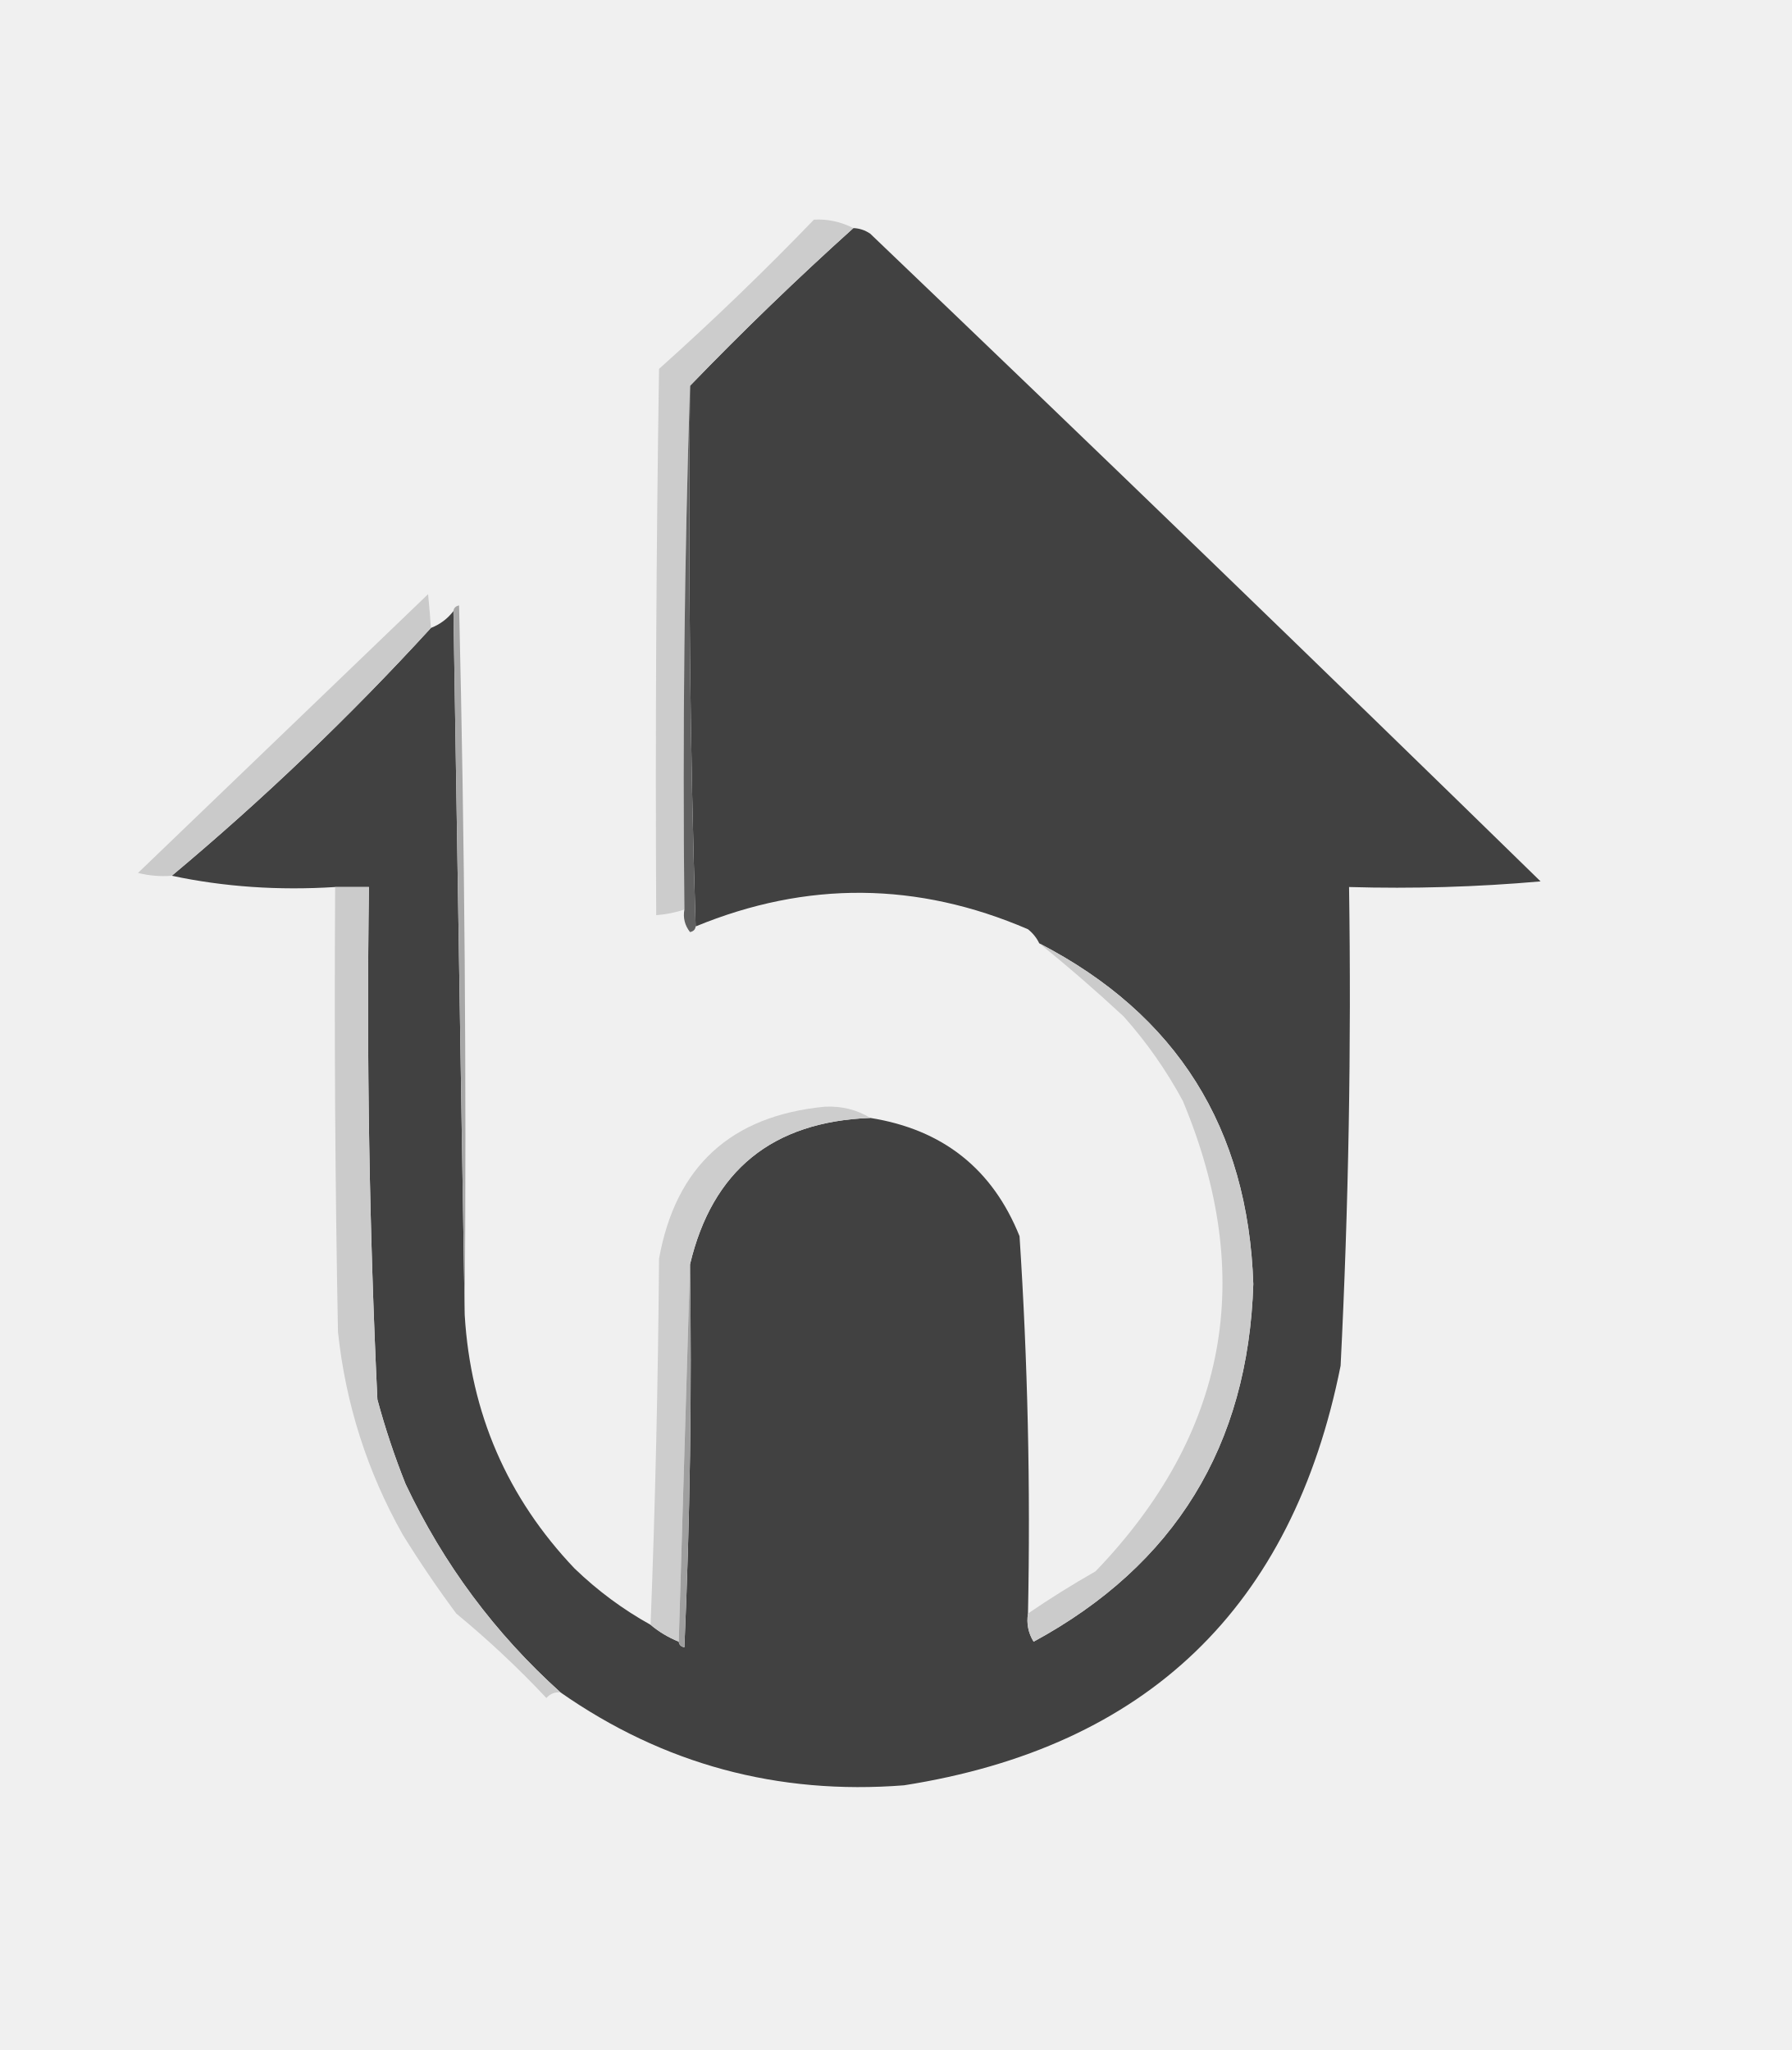
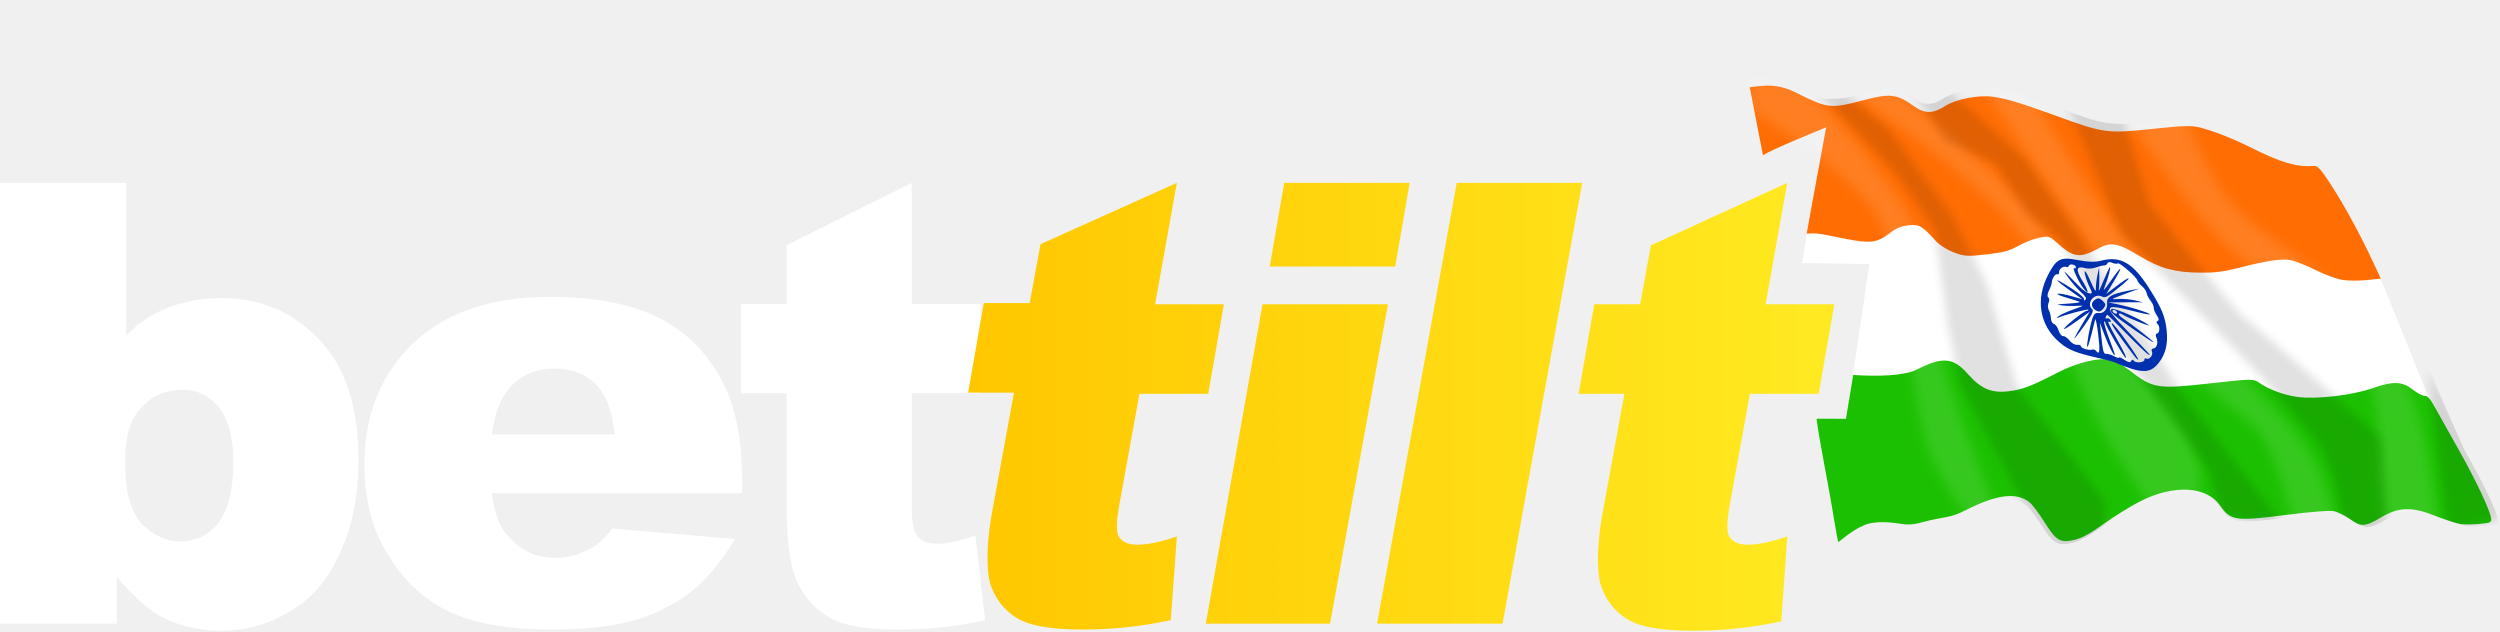
- <svg xmlns="http://www.w3.org/2000/svg" version="1.1" width="318px" height="364px" style="shape-rendering:geometricPrecision; text-rendering:geometricPrecision; image-rendering:optimizeQuality; fill-rule:evenodd; clip-rule:evenodd">
-   <g>
-     <path style="opacity:1" fill="#414141" d="M 151.5,40.5 C 152.583,40.539 153.583,40.873 154.5,41.5C 194.359,79.603 234.026,117.937 273.5,156.5C 262.186,157.499 250.853,157.832 239.5,157.5C 239.921,185.861 239.421,214.194 238,242.5C 229.447,285.387 203.614,310.22 160.5,317C 138.076,318.757 117.743,313.257 99.5,300.5C 87.885,290.042 78.718,277.709 72,263.5C 70.037,258.58 68.371,253.58 67,248.5C 65.564,218.196 65.064,187.863 65.5,157.5C 63.5,157.5 61.5,157.5 59.5,157.5C 49.442,158.14 39.776,157.473 30.5,155.5C 46.795,141.872 62.129,127.205 76.5,111.5C 78.141,110.853 79.474,109.853 80.5,108.5C 81.167,150.167 81.833,191.833 82.5,233.5C 83.552,250.93 90.052,265.93 102,278.5C 106.114,282.461 110.614,285.794 115.5,288.5C 116.965,289.737 118.632,290.737 120.5,291.5C 120.56,292.043 120.893,292.376 121.5,292.5C 122.5,269.843 122.833,247.176 122.5,224.5C 126.458,207.825 137.125,199.158 154.5,198.5C 167.369,200.548 176.202,207.548 181,219.5C 182.457,241.78 182.957,264.114 182.5,286.5C 182.215,288.288 182.548,289.955 183.5,291.5C 208.581,277.887 221.581,256.72 222.5,228C 221.574,200.288 208.907,180.121 184.5,167.5C 184.047,166.542 183.381,165.708 182.5,165C 162.877,156.541 143.21,156.374 123.5,164.5C 122.502,132.671 122.168,100.671 122.5,68.5C 131.836,58.831 141.503,49.497 151.5,40.5 Z" />
+ <svg xmlns="http://www.w3.org/2000/svg" width="2783" height="703" viewBox="0 0 2783 703" fill="none">
+   <path d="M2029.48 293.166L2080.84 293.934L2073.69 343.824L2066.07 394.591L2063.53 411.119L2062.32 420.125L2059.57 438.998L2064.64 436.321L2077.93 434.695C2106.76 436.634 2119.74 425.75 2133.58 418.454C2144.13 412.898 2152.4 409.574 2159.45 408.594C2171.22 406.961 2179.62 411.823 2189.62 423.634C2204.39 441.096 2216.17 446.382 2235.09 444.065C2250.52 442.175 2260.27 438.338 2290.27 422.3C2311.19 411.118 2335.57 405.274 2348.15 408.429C2352.58 409.542 2361.76 414.959 2368.54 420.465C2394.84 441.828 2399.31 442.589 2458.71 435.955C2503.94 430.901 2505.65 430.891 2512.01 435.441C2523.35 443.55 2539.39 449.83 2554.61 452.126C2575.09 455.213 2615.14 450.609 2637.25 442.626C2660.57 434.205 2670.42 434.577 2682.36 444.342C2687.55 448.583 2693.57 451.853 2695.73 451.608C2698.49 451.296 2701.74 455.088 2706.6 464.312C2710.42 471.543 2722.2 493.279 2732.79 512.616C2703.09 443.608 2676.22 372.981 2649.42 309.042L2634.65 310.514C2626.25 311.349 2614.26 311.237 2608.01 310.255C2601.76 309.274 2588.19 303.924 2577.85 298.364C2567.51 292.804 2555 287.387 2550.05 286.329C2540.34 284.25 2522.64 286.998 2490.75 295.539C2475.98 299.493 2466.38 300.656 2450.74 300.399C2422.46 299.933 2406.3 295.178 2383.96 280.732C2358.54 264.302 2351.71 262.932 2337.11 271.336C2317.77 282.47 2310.17 281.416 2293.38 265.27C2283.46 255.736 2283.02 255.573 2272.25 257.825C2266.21 259.09 2255.85 263.319 2249.25 267.219C2239.24 273.129 2233.38 274.76 2214.07 277.001C2192.86 279.461 2189.78 279.228 2177.94 274.315C2170.52 271.233 2162.15 265.558 2158.29 260.987C2142.93 242.783 2139.62 240.73 2127.73 242.075C2119.34 243.024 2114.16 245.37 2106.27 251.778C2093.11 262.469 2085.63 263.332 2057.97 257.365C2029.25 251.169 2024.19 250.317 2012.64 252.036L2006.11 292.985L2029.48 293.166ZM2006.93 455.742C2007.01 456.453 2007.06 456.97 2007.14 457.744C2009.67 480.112 2012.69 555.462 2012.89 601.551C2012.97 620.864 2013.18 636.848 2013.35 637.071L2013.36 637.07C2013.19 636.847 2012.98 620.854 2012.9 601.541C2012.69 555.452 2009.68 480.111 2007.15 457.743C2007.07 456.985 2007.01 456.446 2006.93 455.742ZM2231.04 565.25C2228.17 565.604 2225.14 566.188 2221.95 567.01C2237.9 562.903 2249.74 564.694 2258.83 572.206C2258.83 572.205 2258.84 572.206 2258.83 572.206C2251.56 566.197 2242.53 563.852 2231.04 565.259L2231.04 565.25ZM2261.81 575.37C2265.4 579.698 2270.6 587.162 2275.01 594.487C2280.86 604.18 2284.99 610.172 2289.09 613.543C2284.99 610.172 2280.87 604.179 2275.02 594.486C2270.61 587.164 2265.4 579.701 2261.81 575.37ZM2097.16 603.726C2089.45 605.343 2082.55 607.058 2076.03 609.065C2082.55 607.056 2089.44 605.344 2097.16 603.726ZM2065.92 612.491C2055.91 616.201 2045.95 620.836 2033.81 627.09C2024.29 631.993 2017.3 635.404 2015.09 636.294C2017.31 635.401 2024.3 631.999 2033.81 627.1C2045.95 620.846 2055.92 616.202 2065.92 612.491ZM2463.21 569.563C2465.72 571.758 2467.93 574.274 2469.83 577.108C2471.99 580.347 2473.96 583.008 2476.08 585.152C2473.97 583.009 2472 580.344 2469.84 577.107C2467.94 574.271 2465.72 571.759 2463.21 569.563ZM2330.89 604.686C2326.12 607.909 2322.08 610.322 2318.43 612.117C2322.08 610.323 2326.12 607.911 2330.89 604.686ZM2486.18 591.085C2495.63 593.657 2510.71 592.231 2541 588.308C2568.32 584.769 2590.05 583.022 2595.11 583.964C2599.77 584.83 2608.08 589.018 2613.59 593.278C2608.08 589.018 2599.77 584.821 2595.11 583.955C2590.05 583.013 2568.32 584.76 2541 588.298C2510.7 592.223 2495.62 593.658 2486.18 591.085ZM2671.45 582.377C2665.8 583.043 2660.34 584.789 2654.58 587.68C2660.34 584.789 2665.79 583.03 2671.45 582.377ZM2641.63 595.194C2634.51 599.196 2629.79 600.64 2625.09 599.633C2629.78 600.639 2634.51 599.196 2641.63 595.194ZM2716.11 593.189C2724.8 596.475 2732.87 599.092 2736.07 599.576C2739.27 600.061 2745.38 600.159 2751.3 599.889C2745.38 600.157 2739.27 600.052 2736.07 599.567C2732.87 599.082 2724.8 596.472 2716.11 593.189Z" fill="white" />
+   <path d="M1958.15 95.931C1946.33 97.268 1947 96.203 1948.59 100.905C1951.51 116.88 1962.59 172.968 1962.59 172.968C1967.59 168.159 2032.9 141.717 2032.9 141.717L2016.93 228.472L2011.21 260.144C2023.92 259.139 2025.15 260.137 2054.06 265.777C2081.89 271.208 2089.44 270.334 2102.78 260.144C2110.78 254.035 2116.01 251.79 2124.48 250.832C2136.47 249.475 2139.8 251.389 2155.15 268.466C2159.01 272.753 2167.4 278.051 2174.87 280.907C2186.76 285.459 2189.86 285.654 2211.25 283.177C2230.74 280.92 2236.66 279.339 2246.79 273.685C2253.47 269.954 2263.94 265.886 2270.04 264.647C2280.91 262.442 2281.35 262.586 2291.28 271.516C2308.09 286.639 2315.75 287.58 2335.32 276.927C2350.1 268.884 2356.98 270.126 2382.47 285.454C2404.89 298.931 2421.15 303.308 2449.65 303.541C2465.41 303.669 2475.1 302.497 2490.01 298.656C2522.22 290.359 2540.08 287.637 2549.86 289.529C2554.84 290.492 2567.4 295.513 2577.78 300.688C2588.16 305.862 2601.81 310.816 2608.1 311.697C2614.4 312.578 2626.48 312.601 2634.95 311.749L2650.35 310.2L2639.41 286.866C2625.68 257.628 2606.76 223.473 2592.04 201.366C2582.76 187.43 2579.77 184.429 2575.43 184.734C2556.42 186.072 2539.38 181.099 2506.42 164.605C2486.83 154.799 2466.07 146.531 2450.54 142.355C2439.87 139.486 2432.88 139.639 2395.74 143.543C2345.79 148.794 2341.98 148.282 2289.67 129.242C2249.41 114.585 2233.33 109.709 2218.49 107.669C2202.71 105.499 2177.1 110.422 2165.63 117.836C2151.85 126.733 2142.97 126.87 2130.89 118.372C2112.18 105.202 2105.18 103.381 2075.46 111.283C2036.82 121.559 2034.41 120.567 1999.32 103.121C1981.99 94.505 1969.39 94.66 1958.15 95.931Z" fill="#FF6D03" />
+   <path d="M2160.07 401.64C2152.97 402.619 2144.63 405.862 2134 411.277C2120.03 418.387 2091.92 419.186 2062.92 417.446C2062.92 417.446 2056.97 454.759 2054.91 466.203C2024.41 466.116 2022.2 466.11 2022.2 466.11C2024.65 487.7 2034.42 533.529 2041.95 579.706C2044.91 597.843 2046.15 603.357 2046.33 603.572C2046.5 603.786 2061.96 589.987 2074.08 585.208C2074.08 585.208 2085.26 577.946 2115.92 583.149C2122.66 584.295 2129.59 584.101 2136.19 582.284C2165.5 574.211 2168.89 577.787 2188.5 567.822C2223 550.29 2244.71 547.641 2259.29 559.181C2262.32 561.572 2269.6 571.223 2275.48 580.627C2288.81 601.963 2293.22 604.67 2308.87 601.098C2317.48 599.131 2326.48 594.223 2342.37 582.841C2354.32 574.28 2372.48 563.066 2382.73 557.918C2420.23 539.076 2456.4 541.122 2471.54 562.948C2483.07 579.565 2488.86 580.415 2543.08 573.429C2570.58 569.885 2592.46 568.099 2597.54 568.985C2602.22 569.799 2610.57 573.812 2616.09 577.9C2628.07 586.768 2633.08 586.524 2650.16 576.235C2669.94 564.316 2684.35 563.794 2710.44 574.049C2722.01 578.595 2734.98 582.807 2739.27 583.412C2743.57 584.016 2753.06 583.941 2760.37 583.244C2772.52 582.084 2773.61 581.562 2773.1 577.122C2772.1 568.197 2755.76 533.656 2736.37 499.451C2725.82 480.825 2714.07 459.886 2710.26 452.921C2705.41 444.035 2702.16 440.39 2699.38 440.704C2697.2 440.951 2691.17 437.821 2685.97 433.748C2673.99 424.373 2664.08 424.058 2640.59 432.297C2618.31 440.109 2577.99 444.744 2557.41 441.857C2542.1 439.71 2526 433.717 2514.63 425.937C2508.25 421.573 2506.52 421.596 2460.99 426.685C2401.21 433.366 2396.72 432.644 2370.36 412.134C2363.56 406.848 2354.36 401.661 2349.9 400.607C2337.26 397.618 2312.71 403.372 2291.62 414.267C2261.36 429.894 2251.54 433.651 2236.01 435.547C2216.96 437.873 2205.14 432.821 2190.35 416.025C2180.35 404.665 2171.92 400.008 2160.07 401.64Z" fill="#1BC100" />
+   <mask id="mask0_1582_158" style="mask-type:luminance" maskUnits="userSpaceOnUse" x="1941" y="85" width="841" height="543">
+     <path d="M1953.35 86.225C1941.29 87.59 1940.74 87.925 1942.37 92.736C1947.25 107.113 1956.57 148.471 1964.6 191.348C1969.55 217.795 1974.59 243.823 1975.79 249.186L1976.73 253.42L1976.66 253.429L1991.37 343.372L1996.24 446.481L1996.8 446.703C1996.97 448.782 1997.23 451.12 1997.54 453.907C1999.98 475.493 2002.54 548.252 2002.41 592.768C2002.36 611.422 2002.46 626.858 2002.64 627.073C2002.81 627.287 2012.32 622.886 2023.76 617.294C2057.19 600.952 2074.61 595.801 2119.44 589.021C2159.48 582.964 2161.07 582.526 2183.24 571.467C2218.57 553.844 2240.77 551.146 2255.66 562.65C2258.75 565.033 2266.16 574.664 2272.15 584.054C2285.73 605.359 2290.24 608.051 2306.24 604.439C2315.06 602.449 2324.28 597.525 2340.56 586.1C2352.8 577.507 2371.4 566.239 2381.89 561.064C2420.3 542.122 2457.27 544.074 2472.7 565.863C2484.45 582.453 2490.37 583.295 2545.84 576.168C2573.97 572.553 2596.35 570.708 2601.55 571.582C2606.33 572.385 2614.85 576.37 2620.49 580.445C2632.71 589.283 2637.84 589.032 2655.33 578.697C2675.6 566.726 2690.33 566.159 2716.99 576.348C2728.81 580.865 2742.07 585.052 2746.45 585.645C2750.84 586.239 2760.55 586.133 2768.03 585.417C2780.46 584.226 2781.57 583.7 2781.07 579.26C2780.06 570.337 2763.44 535.834 2743.7 501.674C2709.71 426.513 2679.43 349.29 2648.73 281.729C2634.72 251.815 2615.4 216.871 2600.37 194.252C2590.89 179.994 2587.84 176.923 2583.41 177.234C2564.01 178.598 2546.61 173.5 2512.97 156.619C2492.97 146.583 2471.77 138.123 2455.92 133.847C2445.03 130.91 2437.89 131.068 2399.99 135.052C2349.01 140.411 2345.12 139.886 2291.73 120.396C2250.63 105.392 2234.21 100.397 2219.07 98.306C2202.96 96.082 2176.83 101.107 2165.11 108.687C2151.05 117.786 2142 117.924 2129.67 109.228C2110.56 95.751 2108.38 95.517 2078.05 103.593C2038.61 114.094 2021.48 112.423 1985.66 94.567C1967.97 85.749 1964.82 84.927 1953.35 86.225Z" fill="white" />
+   </mask>
+   <g mask="url(#mask0_1582_158)">
+     <g opacity="0.4">
+       <g opacity="0.3" filter="url(#filter0_f_1582_158)">
+         <path fill-rule="evenodd" clip-rule="evenodd" d="M1947.12 84.821L1948.12 121.365C1948.12 121.365 2011.87 162.33 2040.39 187.579C2058.73 203.813 2078.04 220.319 2090.5 241.903C2103.89 265.106 2108.87 292.773 2114.93 319.123C2121.87 349.236 2122.98 380.474 2128.45 410.902C2134.15 442.57 2136.65 475.532 2148.55 505.285C2162.24 539.51 2206.23 598.735 2206.23 598.735L2226.07 579.828C2226.07 579.828 2178.84 461.766 2161.82 400.47C2148.78 353.551 2151.17 302.123 2133.03 257.083C2122.39 230.638 2104.17 208.166 2087.27 185.614C2063.03 153.27 2007.89 94.609 2007.89 94.609L1947.12 84.821ZM2081.18 76.322L2045.47 93.696C2045.47 93.696 2200.41 192.188 2253.46 266.789C2279.61 303.568 2285.06 352.428 2302.45 394.556C2313.06 420.245 2323.28 446.219 2336.19 470.723C2353.3 503.211 2393.86 564.175 2393.86 564.175L2439.13 575.716C2439.13 575.716 2452.61 543.99 2449.42 527.902C2433.86 449.366 2355.84 400.681 2314.35 333.217C2296.93 304.896 2287.06 271.356 2266.72 245.296C2214.75 178.709 2081.18 76.322 2081.18 76.322ZM2186.6 64.396C2186.6 64.396 2279.19 206.92 2329.73 274.823C2368.95 327.531 2409.23 379.661 2453.75 427.427C2474.6 449.8 2503.88 463.822 2520.48 489.867C2539.11 519.095 2553.72 589.42 2553.72 589.42L2605.56 603.547C2605.56 603.547 2591.59 540.993 2576.53 513.522C2555.39 474.931 2521.07 446.26 2492.94 412.998C2446.37 357.914 2394.86 307.277 2351.92 248.983C2313.58 196.931 2248.48 84.054 2248.48 84.054L2186.6 64.396ZM2419.63 98.017L2362.58 121.142C2362.58 121.142 2443.09 249.137 2501.25 292.082C2518.54 304.852 2542.99 302.799 2560.4 315.387C2585.85 333.783 2606.44 360.266 2622.04 388.398C2634.52 410.91 2641.8 436.706 2646.1 462.322C2649.78 484.2 2645.89 506.702 2647.35 528.84C2648.72 549.763 2654.42 591.353 2654.42 591.353L2714.82 597.854C2714.82 597.854 2705.15 490.033 2684.55 441.309C2665.77 396.891 2634.16 359.048 2602.19 323.984C2565.13 283.328 2510.85 261.982 2477.18 218.15C2450.39 183.286 2419.63 98.017 2419.63 98.017Z" fill="white" />
+       </g>
+       <g opacity="0.3" filter="url(#filter1_f_1582_158)">
+         <path fill-rule="evenodd" clip-rule="evenodd" d="M2000.9 78.076L2109.12 190.735L2154.29 256.323L2168.59 363.106L2182.54 427.505L2247.7 552.107L2269.36 606.212L2342.68 626.2L2343.81 557.726L2244.97 429.873L2212.35 318.092L2172.18 237.798L2101.4 142.123L2023.35 80.256L2000.9 78.076ZM2114.02 77.06L2165.15 156.114L2221.45 182.738L2256.54 237.684L2293.1 266.541L2370.81 403.855L2404.84 449.491L2460.09 525.72L2472.19 573.835L2547.43 591.246L2430.36 439.534L2312.05 257.327L2254.08 176.687L2177.43 107.6L2147.17 75.669L2114.02 77.06ZM2288.19 85.639L2318.53 157.614L2361.07 258.852L2514.27 415.899L2583.21 495.299L2598.64 533.617L2609.09 586.631L2658.9 595.138L2651.17 487.61C2651.17 487.61 2507.96 360.056 2498.4 354.068C2488.84 348.08 2392.99 226.959 2392.99 226.959L2358.16 115.427L2288.19 85.639ZM2702.73 413.431L2724.93 590.018L2800.87 574.365L2702.73 413.431Z" fill="black" />
+       </g>
+     </g>
  </g>
-   <g>
-     <path style="opacity:1" fill="#cccccc" d="M 151.5,40.5 C 141.503,49.497 131.836,58.831 122.5,68.5C 121.502,99.329 121.169,130.329 121.5,161.5C 119.883,162.038 118.216,162.371 116.5,162.5C 116.333,130.165 116.5,97.832 117,65.5C 126.497,57.003 135.664,48.17 144.5,39C 146.922,38.865 149.255,39.365 151.5,40.5 Z" />
-   </g>
-   <g>
-     <path style="opacity:1" fill="#606060" d="M 122.5,68.5 C 122.168,100.671 122.502,132.671 123.5,164.5C 123.44,165.043 123.107,165.376 122.5,165.5C 121.571,164.311 121.238,162.978 121.5,161.5C 121.169,130.329 121.502,99.329 122.5,68.5 Z" />
-   </g>
-   <g>
-     <path style="opacity:1" fill="#a7a7a7" d="M 80.5,108.5 C 80.56,107.957 80.893,107.624 81.5,107.5C 82.5,149.495 82.833,191.495 82.5,233.5C 81.833,191.833 81.167,150.167 80.5,108.5 Z" />
-   </g>
-   <g>
-     <path style="opacity:1" fill="#cacaca" d="M 76.5,111.5 C 62.129,127.205 46.795,141.872 30.5,155.5C 28.473,155.662 26.473,155.495 24.5,155C 41.693,138.472 58.86,121.972 76,105.5C 76.225,107.791 76.392,109.791 76.5,111.5 Z" />
-   </g>
-   <g>
-     <path style="opacity:1" fill="#cbcbcb" d="M 184.5,167.5 C 208.907,180.121 221.574,200.288 222.5,228C 221.581,256.72 208.581,277.887 183.5,291.5C 182.548,289.955 182.215,288.288 182.5,286.5C 186.31,283.89 190.31,281.39 194.5,279C 217.906,254.633 223.072,226.8 210,195.5C 207.084,190.085 203.584,185.085 199.5,180.5C 194.543,175.895 189.543,171.562 184.5,167.5 Z" />
-   </g>
-   <g>
-     <path style="opacity:1" fill="#cdcdcd" d="M 154.5,198.5 C 137.125,199.158 126.458,207.825 122.5,224.5C 121.833,246.833 121.167,269.167 120.5,291.5C 118.632,290.737 116.965,289.737 115.5,288.5C 116.332,267.004 116.832,245.337 117,223.5C 119.949,207.091 129.783,198.091 146.5,196.5C 149.486,196.382 152.152,197.048 154.5,198.5 Z" />
-   </g>
-   <g>
-     <path style="opacity:1" fill="#9f9f9f" d="M 122.5,224.5 C 122.833,247.176 122.5,269.843 121.5,292.5C 120.893,292.376 120.56,292.043 120.5,291.5C 121.167,269.167 121.833,246.833 122.5,224.5 Z" />
-   </g>
-   <g>
-     <path style="opacity:1" fill="#cbcbcb" d="M 59.5,157.5 C 61.5,157.5 63.5,157.5 65.5,157.5C 65.064,187.863 65.564,218.196 67,248.5C 68.371,253.58 70.037,258.58 72,263.5C 78.718,277.709 87.885,290.042 99.5,300.5C 98.504,300.414 97.671,300.748 97,301.5C 92.021,296.189 86.687,291.189 81,286.5C 77.638,281.97 74.471,277.303 71.5,272.5C 65.203,261.321 61.37,249.321 60,236.5C 59.5,210.169 59.333,183.835 59.5,157.5 Z" />
-   </g>
+   <path d="M2298.81 288.006C2290.63 288.536 2286.69 293.201 2280.35 305.156C2265.55 333.031 2270.22 361.86 2292.63 381.096C2302.27 389.374 2311.09 392.943 2335.27 398.362C2345.6 400.678 2355.33 403.425 2356.9 404.465C2358.47 405.504 2365.56 408.179 2372.65 410.412C2387.82 415.187 2395.59 413.565 2403.03 404.057C2410.63 394.363 2413.45 383.103 2411.98 368.358C2410.41 352.609 2406.63 343.371 2392.86 321.603C2374.51 292.601 2360.6 284.514 2338.9 290.221C2332.27 291.964 2324.74 291.766 2313.22 289.551C2307.13 288.379 2302.53 287.765 2298.81 288.006ZM2306.04 294.345C2308.2 294.327 2310.72 295.568 2310.94 297.506C2311.07 298.688 2310.18 299.148 2308.96 298.533C2306.16 297.116 2314.05 314.336 2319.22 320.922C2326.03 329.586 2325.18 323.833 2317.95 312.245C2310.23 299.89 2311.31 295.691 2321.48 298.514C2324.54 299.365 2329.91 298.988 2333.4 297.675C2336.9 296.362 2340.91 295.38 2342.31 295.492C2343.72 295.603 2345.36 294.581 2345.96 293.219C2346.7 291.526 2348.45 291.341 2351.48 292.635C2353.92 293.677 2356.65 293.926 2357.54 293.185C2359.35 291.677 2378.98 308.863 2379.37 312.301C2379.51 313.509 2381.77 316.309 2384.39 318.527C2387.01 320.745 2389.33 324.12 2389.54 326.026C2389.76 327.931 2391.7 331.741 2393.86 334.494C2396.03 337.247 2397.69 340.882 2397.56 342.569C2397.43 344.256 2398.89 347.982 2400.82 350.847C2403.44 354.749 2403.72 356.35 2401.9 357.231C2400.18 358.07 2400.23 359.164 2402.06 361.035C2404.9 363.924 2404.01 371.165 2400.77 371.531C2399.65 371.658 2399.51 373.587 2400.46 375.816C2402.78 381.262 2401.09 387.496 2397.16 387.94C2395.27 388.154 2394.59 389.563 2395.5 391.392C2397.32 395.077 2392.69 400.895 2389.3 399.18C2387.98 398.517 2387.03 399.051 2387.18 400.365C2387.54 403.538 2377.55 404.574 2375.34 401.595C2374.07 399.901 2373.27 400.01 2372.4 401.995C2371.56 403.888 2369.28 403.467 2364.97 400.628C2361.55 398.372 2358.83 397.226 2358.93 398.079C2359.02 398.933 2356.56 398.257 2353.45 396.578C2350.34 394.899 2346.33 393.691 2344.53 393.894C2341.87 394.195 2340.93 391.049 2339.42 376.758L2337.57 359.253L2342.97 373.538C2347.83 386.372 2354.48 398.858 2354.16 394.547C2354.1 393.626 2351.17 385.383 2347.66 376.232C2344.16 367.081 2341.79 358.941 2342.39 358.139C2342.99 357.338 2343.62 357.968 2343.8 359.544C2344.21 363.12 2364.73 398.466 2366.3 398.288C2367.56 398.145 2365.52 393.793 2356.62 377.669C2346.52 359.373 2345.41 356.801 2348.25 358.233C2349.82 359.029 2350.26 358.364 2349.39 356.522C2348.61 354.864 2346.85 353.914 2345.48 354.414C2344.12 354.914 2343.49 354.213 2344.09 352.857C2344.68 351.502 2345.46 350.359 2345.81 350.32C2346.16 350.28 2355.96 359.941 2367.59 371.788C2379.23 383.635 2389.98 393.931 2391.49 394.668C2395.04 396.402 2394.05 395.295 2367.84 368.06C2341.12 340.313 2341.81 337.758 2373.78 346.063C2385.82 349.19 2394.6 350.868 2393.3 349.79C2390.49 347.469 2370.49 341.367 2356.5 338.567L2346.59 336.582L2357.35 336.535C2363.27 336.511 2371.99 336.499 2376.73 336.507L2385.35 336.525L2376.49 334.363C2371.62 333.175 2363.3 332.503 2358.01 332.868C2348.79 333.504 2349.08 333.279 2364.93 327.392L2381.47 321.253L2368.6 323.727C2350.83 327.142 2344.85 330.713 2345.61 337.435C2346.37 344.217 2341.89 349.399 2336.06 348.469C2332.8 347.951 2331.03 349.454 2329.43 354.09C2326.42 362.85 2322.36 385.061 2323.59 386.099C2324.43 386.816 2327.11 377.476 2332.25 355.858C2332.79 353.597 2334.34 360.878 2335.7 372.039C2337.99 390.822 2337.31 395.964 2333.27 390.535C2332.39 389.345 2330.56 388.726 2329.22 389.158C2325.49 390.359 2316.85 387.842 2316.58 385.473C2316.45 384.315 2314.45 383.582 2312.14 383.843C2309.83 384.105 2306.08 381.958 2303.81 379.071C2301.55 376.185 2298.34 373.976 2296.69 374.162C2295.05 374.349 2292.8 371.583 2291.7 368.017C2290.6 364.45 2288.24 361.122 2286.45 360.62C2284.67 360.118 2283.16 357.394 2283.1 354.568C2283.04 351.741 2282.01 347.604 2280.8 345.374C2279.53 343.027 2279.39 339.556 2280.47 337.133C2281.6 334.587 2281.48 332.221 2280.14 331.094C2278.81 329.968 2279.14 326.909 2280.98 323.292C2282.65 320.021 2284.04 315.996 2284.08 314.349C2284.19 309.818 2288.23 304.147 2290.53 305.305C2291.64 305.868 2292.39 304.856 2292.18 303.053C2291.78 299.504 2297.07 295.653 2300.18 297.227C2301.24 297.76 2302.57 297.142 2303.13 295.857C2303.59 294.819 2304.75 294.353 2306.05 294.342L2306.04 294.345ZM2336.72 297.636L2334.75 307.002C2333.67 312.152 2332.94 318.92 2333.14 322.041C2333.37 325.735 2331.37 322.769 2327.4 313.546C2324.05 305.754 2321.04 300.634 2320.72 302.167C2320.15 304.787 2323.65 315.194 2327.66 322.854C2331.24 329.68 2322.53 327.044 2314.8 318.962C2310.54 314.512 2304.55 308.42 2301.48 305.422C2296.56 300.614 2296.7 301.091 2302.73 309.48C2306.49 314.712 2312.77 321.858 2316.68 325.36C2321.84 329.976 2323.12 332.284 2321.35 333.757C2319.89 334.973 2319.34 334.801 2319.99 333.325C2320.59 331.97 2315.08 326.956 2307.76 322.184C2283.81 306.583 2284.59 309.616 2308.9 326.629L2318.2 333.139L2306.43 329.766C2299.96 327.912 2293.03 326.627 2291.03 326.912C2289.03 327.196 2292.42 328.936 2298.55 330.776C2304.68 332.615 2311.71 334.773 2314.16 335.57C2316.97 336.479 2312.66 337.364 2302.59 337.951C2289.33 338.723 2288.06 339.078 2295.28 339.981C2300.09 340.582 2307.86 340.802 2312.56 340.469C2320.6 339.899 2320.33 340.141 2308.06 344.496C2300.88 347.044 2293.5 350.395 2291.67 351.943C2288.74 354.423 2288.83 354.562 2292.46 353.125C2301.21 349.661 2323.51 343.868 2324.59 344.78C2325.21 345.307 2324.34 345.894 2322.65 346.086C2319.26 346.468 2296.32 365.06 2297.74 366.264C2298.22 366.676 2304.83 362.524 2312.43 357.042L2326.23 347.072L2318.93 359.202C2314.92 365.873 2310.58 373.508 2309.3 376.167C2308.02 378.827 2312.54 373.268 2319.35 363.812C2327.94 351.894 2330.99 345.974 2329.27 344.518C2321.95 338.322 2330.66 325.967 2339.54 329.963C2343.91 331.937 2344.86 331.415 2361.26 318.045C2374.76 307.035 2371.13 306.97 2356.76 317.965L2344.71 327.186L2352.75 313.818C2363.95 295.219 2362.48 294.278 2350.11 312.121C2341.89 323.965 2340.47 325.288 2343.16 318.596C2346.93 309.22 2350.05 297.27 2348.69 297.424C2348.2 297.48 2345.02 304.267 2341.63 312.508C2338.24 320.749 2335.85 325.438 2336.33 322.927C2336.8 320.416 2337.08 313.698 2336.95 307.999L2336.72 297.636ZM2335.03 332.234C2334.13 332.401 2333.2 332.881 2332.11 333.672C2327.73 336.859 2327.6 341.065 2331.77 344.596C2333.34 345.927 2335.68 346.897 2336.97 346.751C2339.6 346.453 2343.89 341.352 2343.61 338.849C2343.51 337.945 2341.74 335.78 2339.69 334.04C2337.92 332.547 2336.53 331.955 2335.03 332.234ZM2351.35 343.88C2351.03 343.891 2350.79 343.944 2350.65 344.068C2347.64 346.57 2351.16 349.8 2375.39 366.802C2386.7 374.735 2396.55 381.155 2397.29 381.071C2398.66 380.916 2373.18 360.996 2363.17 354.388C2360.13 352.388 2358.1 350.155 2358.64 349.429C2359.18 348.703 2360.96 348.965 2362.59 350.01C2368.97 354.108 2396.87 365.19 2391.39 361.449C2381.35 354.594 2356.25 343.719 2351.35 343.88ZM2352.66 344.975C2353.83 344.843 2355.5 345.683 2356.36 346.843C2357.22 348.002 2356.97 349.059 2355.8 349.192C2354.63 349.324 2352.97 348.484 2352.11 347.324C2351.24 346.164 2351.49 345.108 2352.66 344.975ZM2351.04 359.777C2350.96 359.755 2350.89 359.766 2350.86 359.822C2349.95 361.031 2356.27 370.222 2376.07 396.517C2378 399.071 2379.9 400.727 2380.3 400.196C2380.69 399.665 2374.47 390.043 2366.47 378.813C2358.97 368.285 2352.33 360.117 2351.04 359.783L2351.04 359.777Z" fill="#0030AD" />
+   <path d="M0 203.569H140.593V373.68C153.983 359.286 170.051 348.818 187.458 342.275C204.864 335.732 224.949 331.807 246.372 331.807C290.559 331.807 326.711 347.509 356.17 378.914C385.627 410.32 399.017 454.81 399.017 512.388C399.017 551.644 392.323 585.665 378.932 614.454C365.541 644.551 348.136 665.488 324.033 679.881C301.271 694.276 274.491 702.127 246.372 702.127C222.272 702.127 199.508 696.893 179.424 686.425C164.694 678.573 147.288 662.871 129.881 641.933V694.276H0V203.569ZM139.254 515.004C139.254 545.101 144.61 567.346 156.661 581.741C168.711 594.826 183.441 602.677 200.847 602.677C216.915 602.677 231.644 596.134 242.355 583.049C253.068 569.964 259.763 546.409 259.763 515.004C259.763 487.525 254.406 466.587 243.695 453.502C232.983 440.417 219.593 433.874 203.525 433.874C184.779 433.874 168.711 440.417 156.661 454.81C144.61 466.587 139.254 486.215 139.254 515.004Z" fill="white" />
+   <path d="M826.155 549.019H547.647C550.326 571.266 555.681 586.967 566.394 597.436C579.783 613.14 597.19 620.991 618.613 620.991C632.004 620.991 645.393 617.064 657.444 610.522C665.478 606.597 673.512 598.745 681.546 588.277L818.121 600.054C796.698 635.384 772.596 661.555 741.799 675.95C712.342 692.96 669.495 700.813 614.596 700.813C566.394 700.813 528.901 694.27 500.784 681.185C472.664 668.098 449.902 647.161 432.494 618.374C413.749 589.585 405.715 555.562 405.715 516.306C405.715 461.347 424.46 415.548 460.613 381.526C496.767 347.503 547.647 330.492 610.579 330.492C662.8 330.492 702.969 338.343 733.765 354.046C764.562 369.749 785.987 391.993 802.055 420.782C818.121 449.569 826.155 487.519 826.155 534.626V549.019ZM684.223 483.593C681.546 457.422 674.85 439.102 662.8 427.325C650.749 415.548 636.021 410.313 615.936 410.313C594.511 410.313 575.766 419.474 563.715 436.484C555.681 446.953 550.326 462.656 547.647 483.593H684.223Z" fill="white" />
+   <path d="M1014.95 203.568V338.349H1091.27V437.8H1014.95V563.42C1014.95 579.122 1016.29 588.283 1018.96 593.517C1022.98 601.368 1031.01 605.293 1043.07 605.293C1053.78 605.293 1067.17 602.677 1085.91 596.134L1096.62 690.35C1061.81 698.2 1029.68 700.818 1000.22 700.818C965.404 700.818 939.964 696.892 923.896 687.733C907.828 678.572 895.777 665.487 887.743 648.475C879.709 631.465 875.692 602.677 875.692 562.112V437.8H824.812V338.349H875.692V272.921L1014.95 203.568Z" fill="white" />
+   <path d="M1310.06 203.568L1285.88 338.704H1362.43L1344.98 438.415H1268.42L1245.59 564.366C1242.91 580.111 1242.91 589.294 1244.25 594.543C1246.94 602.415 1255 606.351 1265.74 606.351C1276.48 606.351 1291.26 603.726 1310.06 597.168L1303.34 690.319C1267.08 698.191 1234.85 700.815 1205.3 700.815C1170.39 700.815 1146.21 696.879 1131.44 687.695C1116.67 678.51 1107.26 665.391 1101.89 648.335C1097.86 631.279 1097.86 602.415 1105.92 561.744L1128.75 437.104H1077.72L1095.18 337.392H1146.21L1158.3 271.792L1310.06 203.568Z" fill="url(#paint0_linear_1582_158)" />
+   <path d="M1405.41 338.704H1545.08L1480.62 694.255H1342.29L1405.41 338.704ZM1429.59 203.568H1569.26L1553.14 296.72H1413.47L1429.59 203.568Z" fill="url(#paint1_linear_1582_158)" />
+   <path d="M1621.63 203.568H1761.31L1672.67 694.255H1532.99L1621.63 203.568Z" fill="url(#paint2_linear_1582_158)" />
+   <path d="M1989.62 203.568L1965.44 338.704H2041.99L2024.53 438.415H1947.98L1925.15 564.366C1922.46 580.111 1922.46 589.294 1923.8 594.543C1926.49 602.415 1934.55 606.351 1945.3 606.351C1956.03 606.351 1970.81 603.726 1989.62 597.168L1982.9 691.631C1946.64 699.502 1914.41 702.127 1884.85 702.127C1849.94 702.127 1825.77 698.191 1811 689.006C1796.21 679.823 1786.82 666.703 1781.45 649.646C1777.41 632.59 1777.41 603.726 1785.48 563.055L1808.3 438.415H1757.27L1774.73 338.704H1825.77L1837.85 273.104L1989.62 203.568Z" fill="url(#paint3_linear_1582_158)" />
+   <defs>
+     <filter id="filter0_f_1582_158" x="1934.29" y="51.568" width="793.352" height="564.808" filterUnits="userSpaceOnUse" color-interpolation-filters="sRGB">
+       <feFlood flood-opacity="0" result="BackgroundImageFix" />
+       <feBlend mode="normal" in="SourceGraphic" in2="BackgroundImageFix" result="shape" />
+       <feGaussianBlur stdDeviation="6.414" result="effect1_foregroundBlur_1582_158" />
+     </filter>
+     <filter id="filter1_f_1582_158" x="1991.09" y="65.858" width="819.595" height="570.154" filterUnits="userSpaceOnUse" color-interpolation-filters="sRGB">
+       <feFlood flood-opacity="0" result="BackgroundImageFix" />
+       <feBlend mode="normal" in="SourceGraphic" in2="BackgroundImageFix" result="shape" />
+       <feGaussianBlur stdDeviation="4.906" result="effect1_foregroundBlur_1582_158" />
+     </filter>
+     <linearGradient id="paint0_linear_1582_158" x1="1077.72" y1="452.847" x2="2041.99" y2="452.847" gradientUnits="userSpaceOnUse">
+       <stop stop-color="#FFC700" />
+       <stop offset="1" stop-color="#FFEA21" />
+     </linearGradient>
+     <linearGradient id="paint1_linear_1582_158" x1="1077.72" y1="452.847" x2="2041.99" y2="452.847" gradientUnits="userSpaceOnUse">
+       <stop stop-color="#FFC700" />
+       <stop offset="1" stop-color="#FFEA21" />
+     </linearGradient>
+     <linearGradient id="paint2_linear_1582_158" x1="1077.72" y1="452.847" x2="2041.99" y2="452.847" gradientUnits="userSpaceOnUse">
+       <stop stop-color="#FFC700" />
+       <stop offset="1" stop-color="#FFEA21" />
+     </linearGradient>
+     <linearGradient id="paint3_linear_1582_158" x1="1077.71" y1="452.847" x2="2041.99" y2="452.847" gradientUnits="userSpaceOnUse">
+       <stop stop-color="#FFC700" />
+       <stop offset="1" stop-color="#FFEA21" />
+     </linearGradient>
+   </defs>
</svg>
